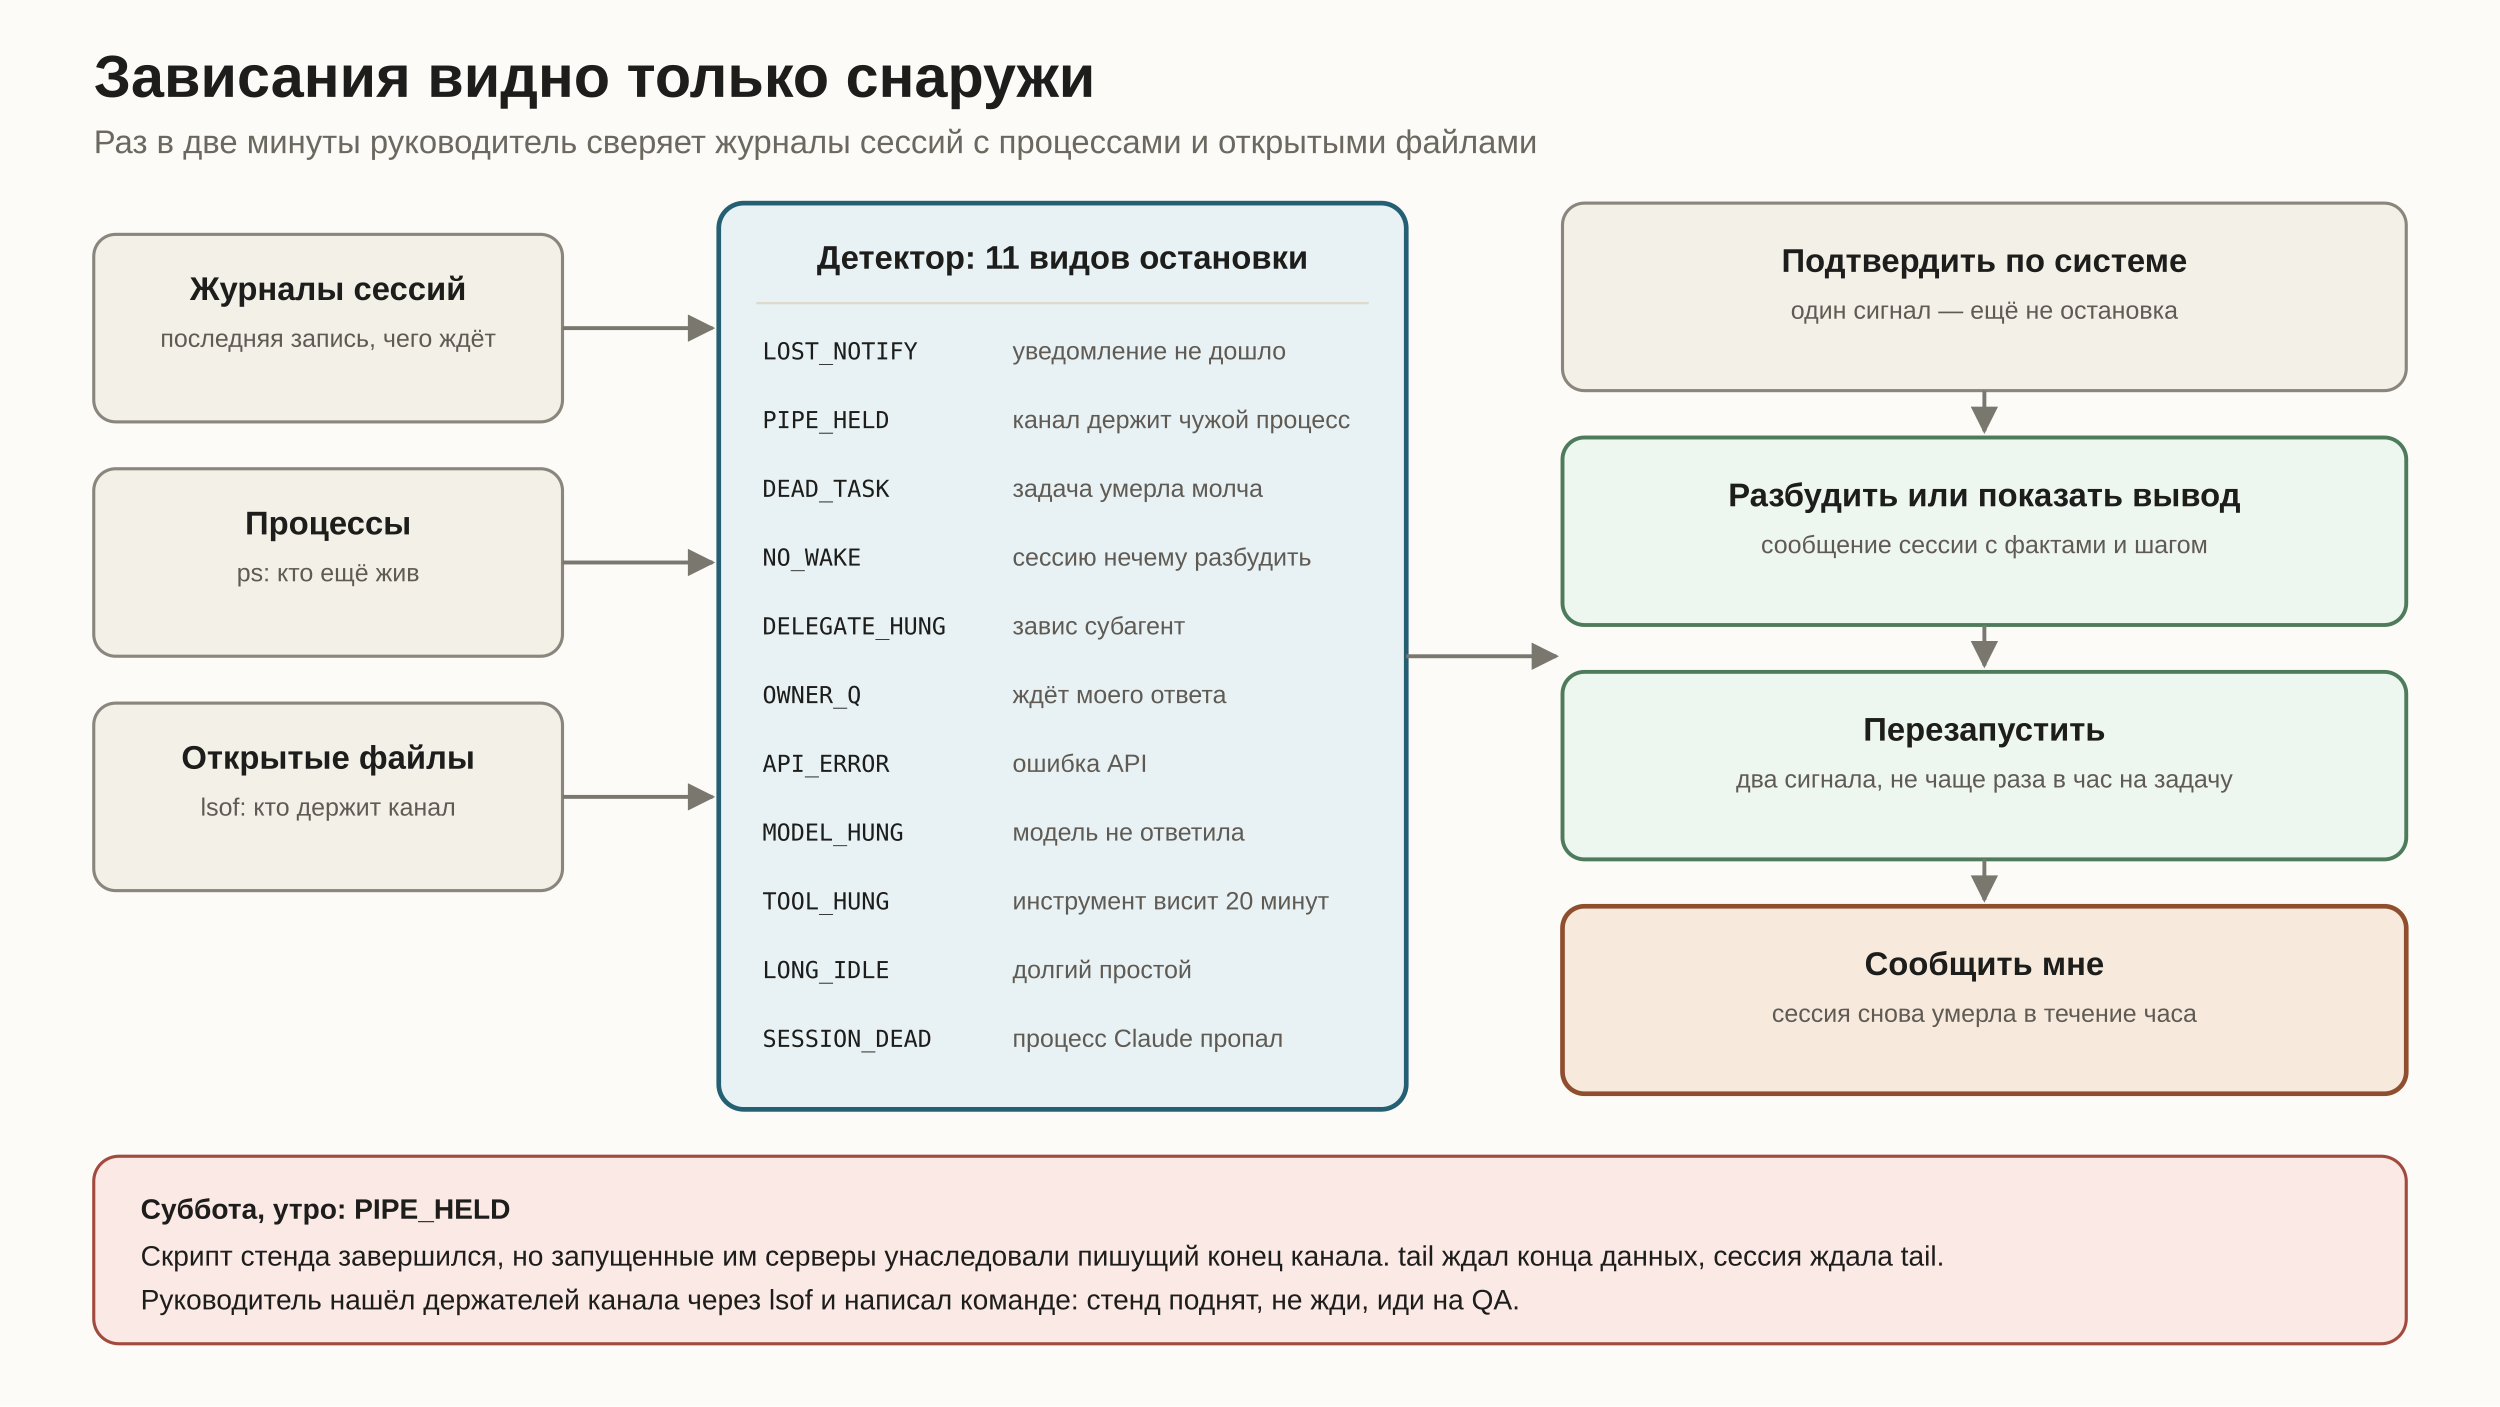
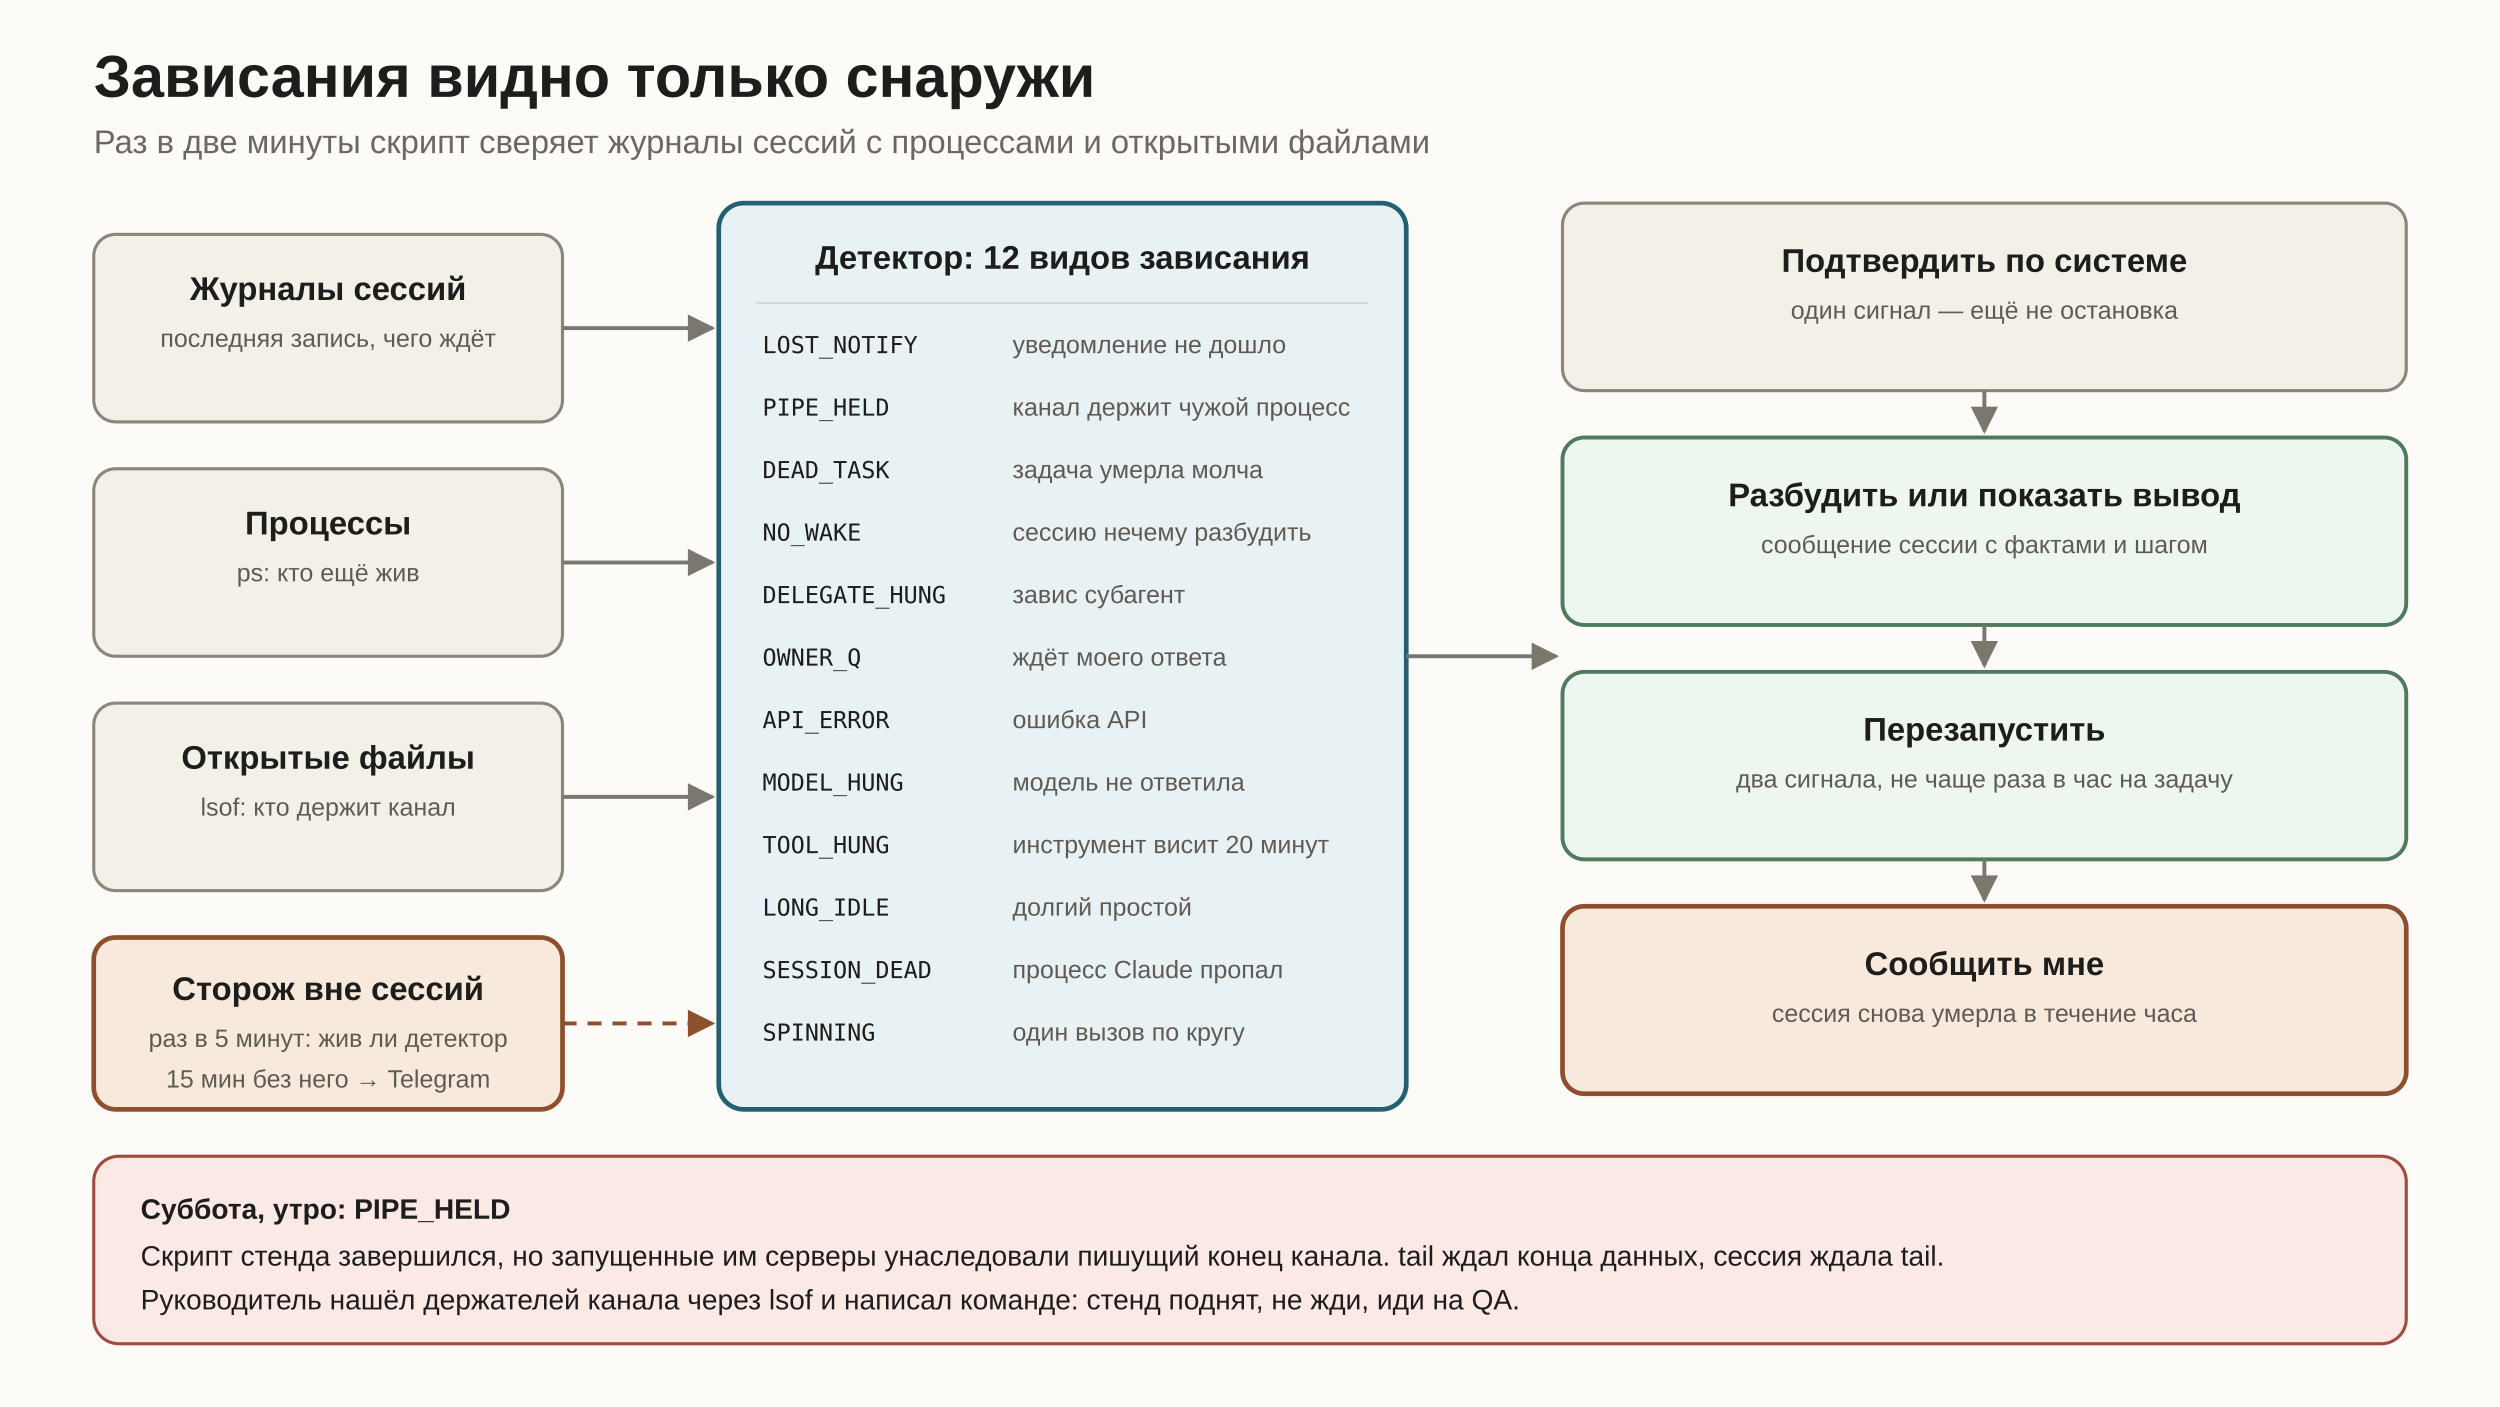
<svg xmlns="http://www.w3.org/2000/svg" width="1600" height="900" viewBox="0 0 1600 900" role="img" aria-labelledby="title desc">
  <defs>
    <marker id="arrow" viewBox="0 0 10 10" refX="9" refY="5" markerWidth="7" markerHeight="7" orient="auto-start-reverse">
      <path d="M 0 0 L 10 5 L 0 10 z" fill="#7a776f" />
    </marker>
    <marker id="arrow-owner" viewBox="0 0 10 10" refX="9" refY="5" markerWidth="7" markerHeight="7" orient="auto-start-reverse">
      <path d="M 0 0 L 10 5 L 0 10 z" fill="#8f4f2f" />
    </marker>
    <style>
      .bg { fill: #fcfbf7; }
      .owner { fill: #f7eadc; stroke: #8f4f2f; stroke-width: 3; }
      .core { fill: #e8f2f4; stroke: #245f73; stroke-width: 3; }
      .project { fill: #edf6ef; stroke: #4f7b5d; stroke-width: 2.5; }
      .task { fill: #f3f0e8; stroke: #8b867d; stroke-width: 2; }
      .warn { fill: #fae9e5; stroke: #a34a3f; stroke-width: 2; }
      .dark { fill: #2b2a27; }
      .line { fill: none; stroke: #7a776f; stroke-width: 2.5; marker-end: url(#arrow); }
      .plain { fill: none; stroke: #7a776f; stroke-width: 2.5; }
      .ownerline { fill: none; stroke: #8f4f2f; stroke-width: 2.5; stroke-dasharray: 9 7; marker-end: url(#arrow-owner); }
      .rule { stroke: #ded9cd; stroke-width: 1.5; }
      .title { fill: #1d1d1b; font: 800 38px Arial, Helvetica, sans-serif; }
      .subtitle { fill: #6c6860; font: 400 21px Arial, Helvetica, sans-serif; }
      .label { fill: #1d1d1b; font: 700 21px Arial, Helvetica, sans-serif; text-anchor: middle; }
      .label-l { fill: #1d1d1b; font: 700 19px Arial, Helvetica, sans-serif; }
      .small { fill: #5f5b54; font: 400 16px Arial, Helvetica, sans-serif; text-anchor: middle; }
      .small-l { fill: #5f5b54; font: 400 16px Arial, Helvetica, sans-serif; }
      .edge { fill: #5f5b54; font: 700 16px Arial, Helvetica, sans-serif; }
      .edge-owner { fill: #8f4f2f; font: 700 16px Arial, Helvetica, sans-serif; }
      .band { fill: #1d1d1b; font: 400 18px Arial, Helvetica, sans-serif; }
      .band-b { fill: #1d1d1b; font: 700 18px Arial, Helvetica, sans-serif; }
      .on-dark { fill: #fcfbf7; font: 700 21px Arial, Helvetica, sans-serif; }
      .on-dark-2 { fill: #d9d4c7; font: 400 18px Arial, Helvetica, sans-serif; }
      .mono { fill: #1d1d1b; font: 400 15px Menlo, Consolas, monospace; }
      .footer { fill: #245f73; font: 700 20px Arial, Helvetica, sans-serif; text-anchor: middle; }
    </style>
  </defs>
  <rect class="bg" width="1600" height="900" />
  <text class="title" x="60" y="62">Зависания видно только снаружи</text>
-   <text class="subtitle" x="60" y="98">Раз в две минуты руководитель сверяет журналы сессий с процессами и открытыми файлами</text>
+   <text class="subtitle" x="60" y="98">Раз в две минуты скрипт сверяет журналы сессий с процессами и открытыми файлами</text>
  <rect class="task" x="60" y="150" width="300" height="120" rx="14" />
  <text class="label" x="210.0" y="192">Журналы сессий</text>
  <text class="small" x="210.0" y="222">последняя запись, чего ждёт</text>
  <line class="line" x1="360" y1="210" x2="456" y2="210" />
  <rect class="task" x="60" y="300" width="300" height="120" rx="14" />
  <text class="label" x="210.0" y="342">Процессы</text>
  <text class="small" x="210.0" y="372">ps: кто ещё жив</text>
  <line class="line" x1="360" y1="360" x2="456" y2="360" />
  <rect class="task" x="60" y="450" width="300" height="120" rx="14" />
  <text class="label" x="210.0" y="492">Открытые файлы</text>
  <text class="small" x="210.0" y="522">lsof: кто держит канал</text>
  <line class="line" x1="360" y1="510" x2="456" y2="510" />
+   <rect class="owner" x="60" y="600" width="300" height="110" rx="14" />
+   <text class="label" x="210.0" y="640">Сторож вне сессий</text>
+   <text class="small" x="210.0" y="670">раз в 5 минут: жив ли детектор</text>
+   <text class="small" x="210.0" y="696">15 мин без него → Telegram</text>
+   <line class="ownerline" x1="360" y1="655" x2="456" y2="655" />
  <rect class="core" x="460" y="130" width="440" height="580" rx="16" />
-   <text class="label" x="680" y="172">Детектор: 11 видов остановки</text>
+   <text class="label" x="680" y="172">Детектор: 12 видов зависания</text>
  <line class="rule" x1="484" y1="194" x2="876" y2="194" />
-   <text class="mono" x="488" y="230">LOST_NOTIFY</text>
-   <text class="small-l" x="648" y="230">уведомление не дошло</text>
-   <text class="mono" x="488" y="274">PIPE_HELD</text>
-   <text class="small-l" x="648" y="274">канал держит чужой процесс</text>
-   <text class="mono" x="488" y="318">DEAD_TASK</text>
-   <text class="small-l" x="648" y="318">задача умерла молча</text>
-   <text class="mono" x="488" y="362">NO_WAKE</text>
-   <text class="small-l" x="648" y="362">сессию нечему разбудить</text>
-   <text class="mono" x="488" y="406">DELEGATE_HUNG</text>
-   <text class="small-l" x="648" y="406">завис субагент</text>
-   <text class="mono" x="488" y="450">OWNER_Q</text>
-   <text class="small-l" x="648" y="450">ждёт моего ответа</text>
-   <text class="mono" x="488" y="494">API_ERROR</text>
-   <text class="small-l" x="648" y="494">ошибка API</text>
-   <text class="mono" x="488" y="538">MODEL_HUNG</text>
-   <text class="small-l" x="648" y="538">модель не ответила</text>
-   <text class="mono" x="488" y="582">TOOL_HUNG</text>
-   <text class="small-l" x="648" y="582">инструмент висит 20 минут</text>
-   <text class="mono" x="488" y="626">LONG_IDLE</text>
-   <text class="small-l" x="648" y="626">долгий простой</text>
-   <text class="mono" x="488" y="670">SESSION_DEAD</text>
-   <text class="small-l" x="648" y="670">процесс Claude пропал</text>
+   <text class="mono" x="488" y="226">LOST_NOTIFY</text>
+   <text class="small-l" x="648" y="226">уведомление не дошло</text>
+   <text class="mono" x="488" y="266">PIPE_HELD</text>
+   <text class="small-l" x="648" y="266">канал держит чужой процесс</text>
+   <text class="mono" x="488" y="306">DEAD_TASK</text>
+   <text class="small-l" x="648" y="306">задача умерла молча</text>
+   <text class="mono" x="488" y="346">NO_WAKE</text>
+   <text class="small-l" x="648" y="346">сессию нечему разбудить</text>
+   <text class="mono" x="488" y="386">DELEGATE_HUNG</text>
+   <text class="small-l" x="648" y="386">завис субагент</text>
+   <text class="mono" x="488" y="426">OWNER_Q</text>
+   <text class="small-l" x="648" y="426">ждёт моего ответа</text>
+   <text class="mono" x="488" y="466">API_ERROR</text>
+   <text class="small-l" x="648" y="466">ошибка API</text>
+   <text class="mono" x="488" y="506">MODEL_HUNG</text>
+   <text class="small-l" x="648" y="506">модель не ответила</text>
+   <text class="mono" x="488" y="546">TOOL_HUNG</text>
+   <text class="small-l" x="648" y="546">инструмент висит 20 минут</text>
+   <text class="mono" x="488" y="586">LONG_IDLE</text>
+   <text class="small-l" x="648" y="586">долгий простой</text>
+   <text class="mono" x="488" y="626">SESSION_DEAD</text>
+   <text class="small-l" x="648" y="626">процесс Claude пропал</text>
+   <text class="mono" x="488" y="666">SPINNING</text>
+   <text class="small-l" x="648" y="666">один вызов по кругу</text>
  <line class="line" x1="900" y1="420" x2="996" y2="420" />
  <rect class="task" x="1000" y="130" width="540" height="120" rx="14" />
  <text class="label" x="1270.0" y="174">Подтвердить по системе</text>
  <text class="small" x="1270.0" y="204">один сигнал — ещё не остановка</text>
  <rect class="project" x="1000" y="280" width="540" height="120" rx="14" />
  <text class="label" x="1270.0" y="324">Разбудить или показать вывод</text>
  <text class="small" x="1270.0" y="354">сообщение сессии с фактами и шагом</text>
  <line class="line" x1="1270" y1="250" x2="1270" y2="276" />
  <rect class="project" x="1000" y="430" width="540" height="120" rx="14" />
  <text class="label" x="1270.0" y="474">Перезапустить</text>
  <text class="small" x="1270.0" y="504">два сигнала, не чаще раза в час на задачу</text>
  <line class="line" x1="1270" y1="400" x2="1270" y2="426" />
  <rect class="owner" x="1000" y="580" width="540" height="120" rx="14" />
  <text class="label" x="1270.0" y="624">Сообщить мне</text>
  <text class="small" x="1270.0" y="654">сессия снова умерла в течение часа</text>
  <line class="line" x1="1270" y1="550" x2="1270" y2="576" />
  <rect class="warn" x="60" y="740" width="1480" height="120" rx="16" />
  <text class="band-b" x="90" y="780">Суббота, утро: PIPE_HELD</text>
  <text class="band" x="90" y="810">Скрипт стенда завершился, но запущенные им серверы унаследовали пишущий конец канала. tail ждал конца данных, сессия ждала tail.</text>
  <text class="band" x="90" y="838">Руководитель нашёл держателей канала через lsof и написал команде: стенд поднят, не жди, иди на QA.</text>
</svg>
